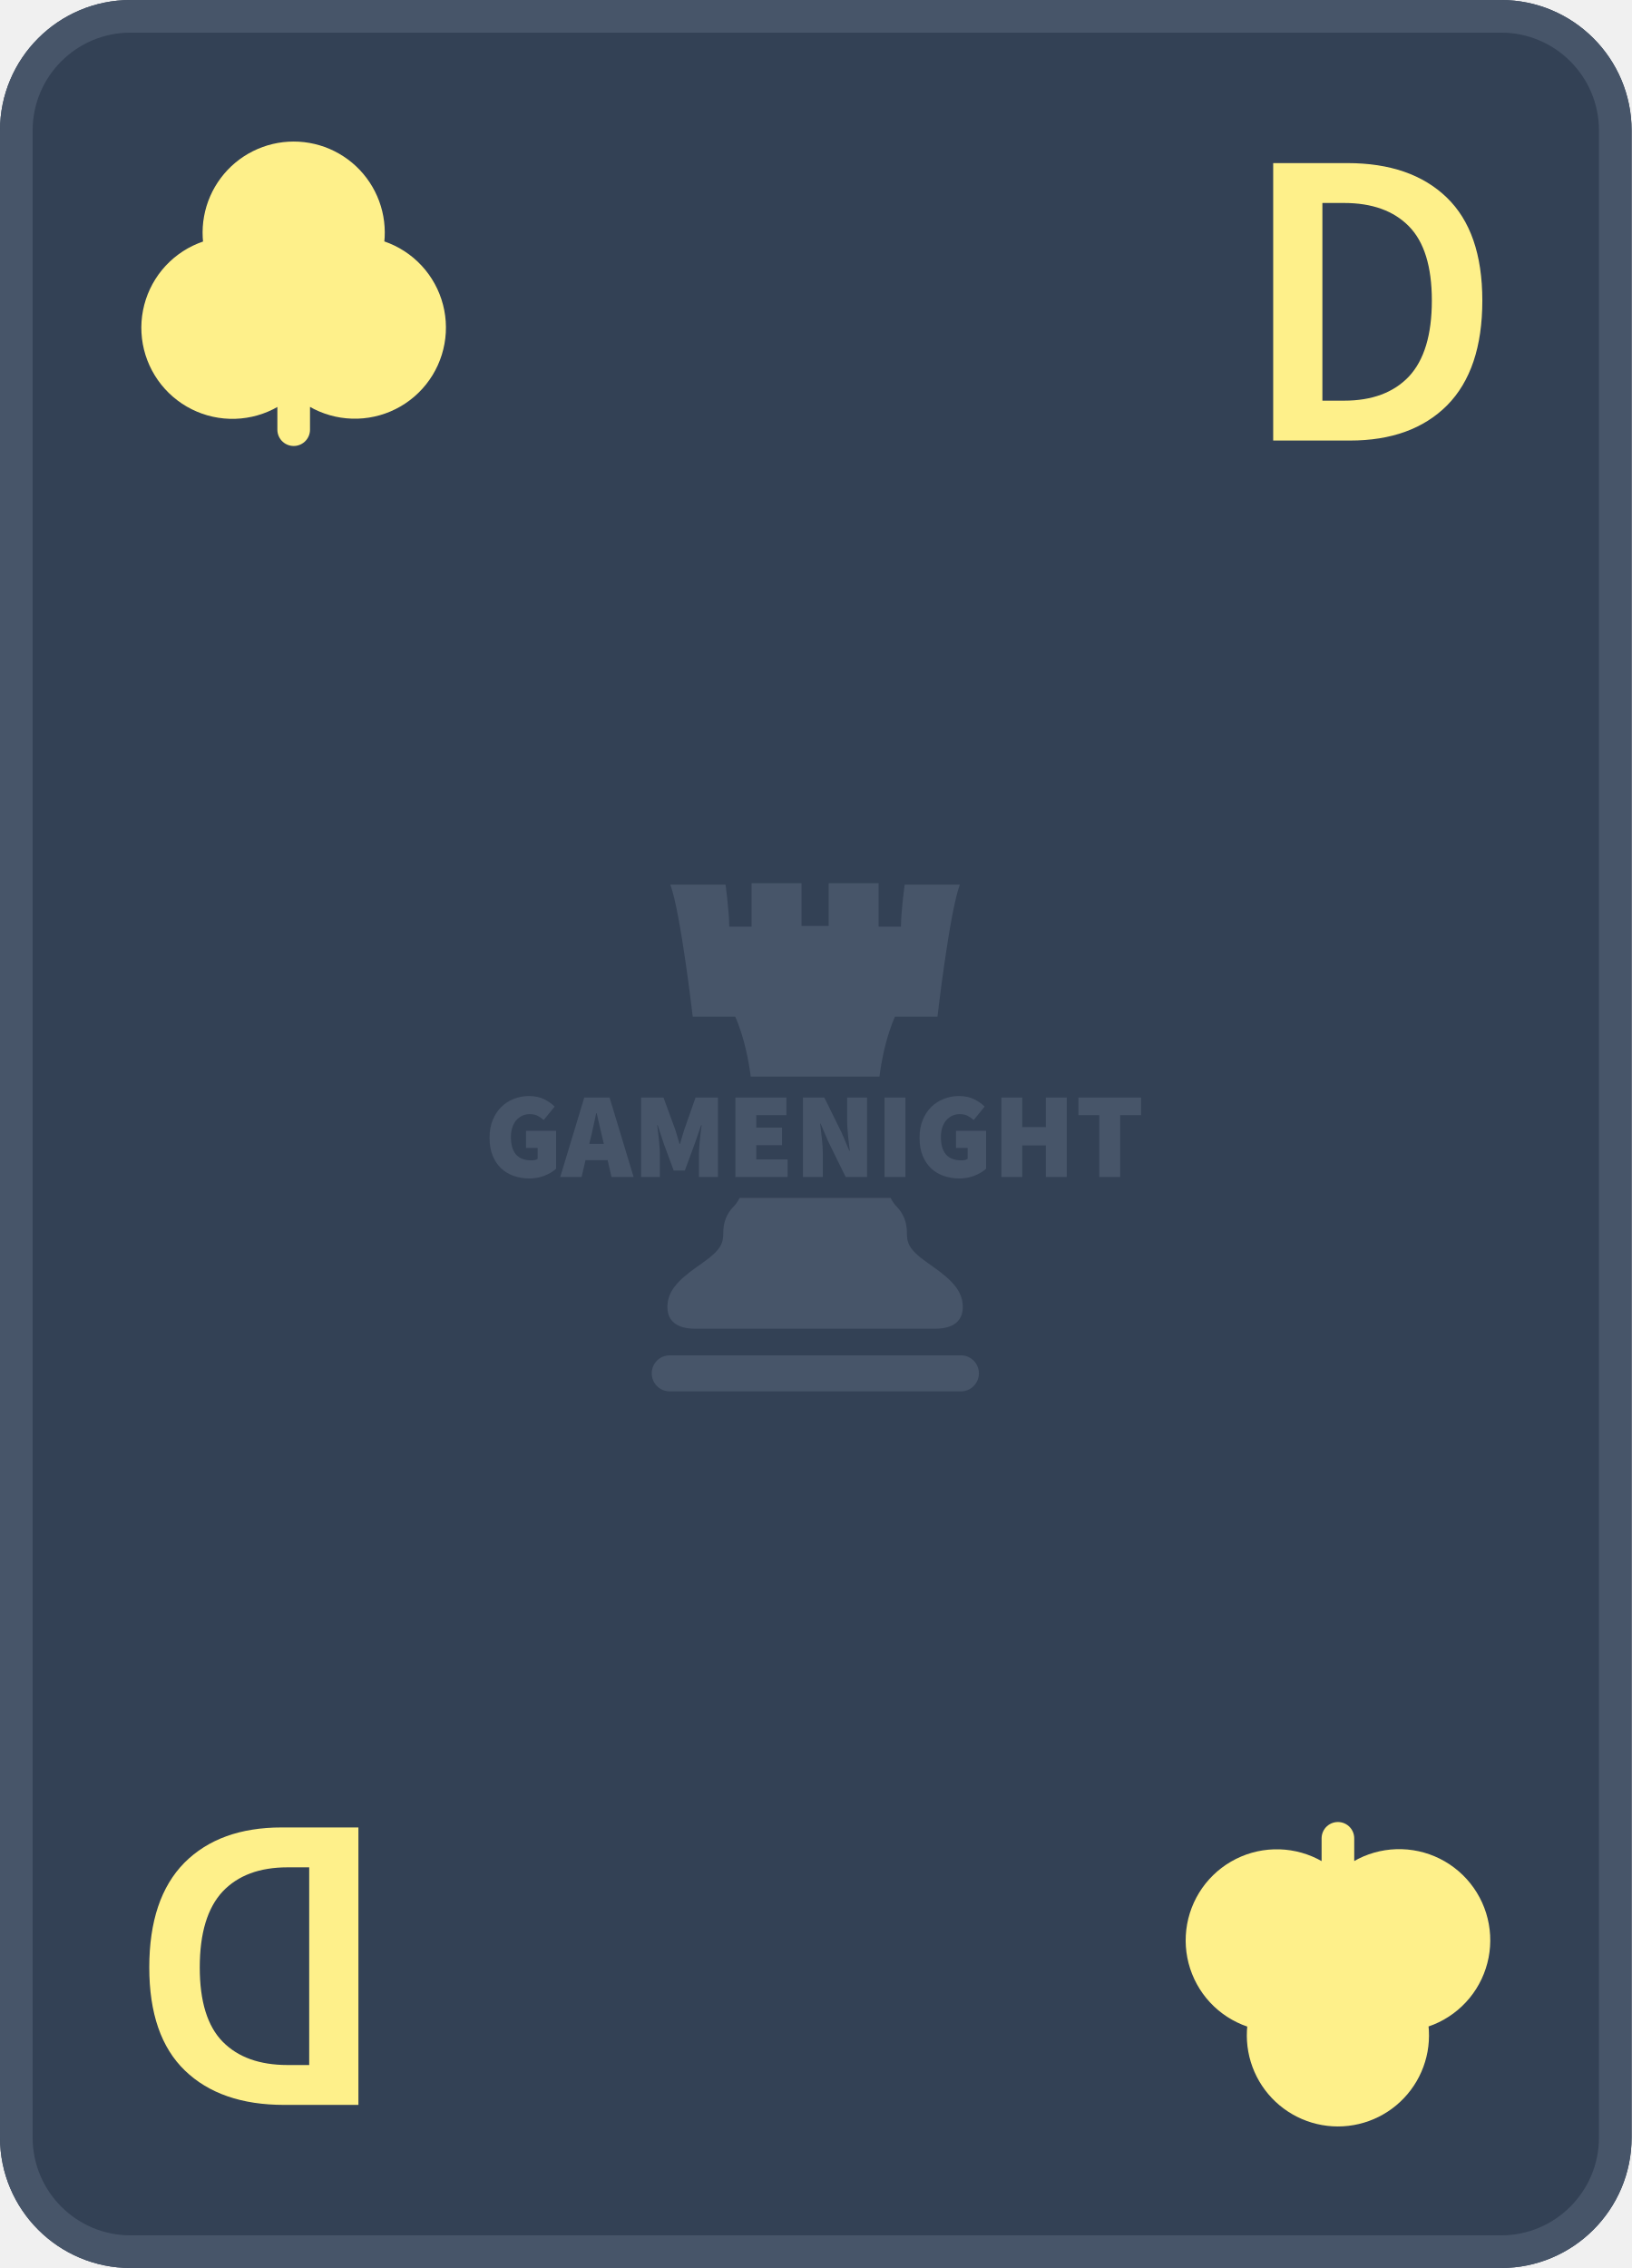
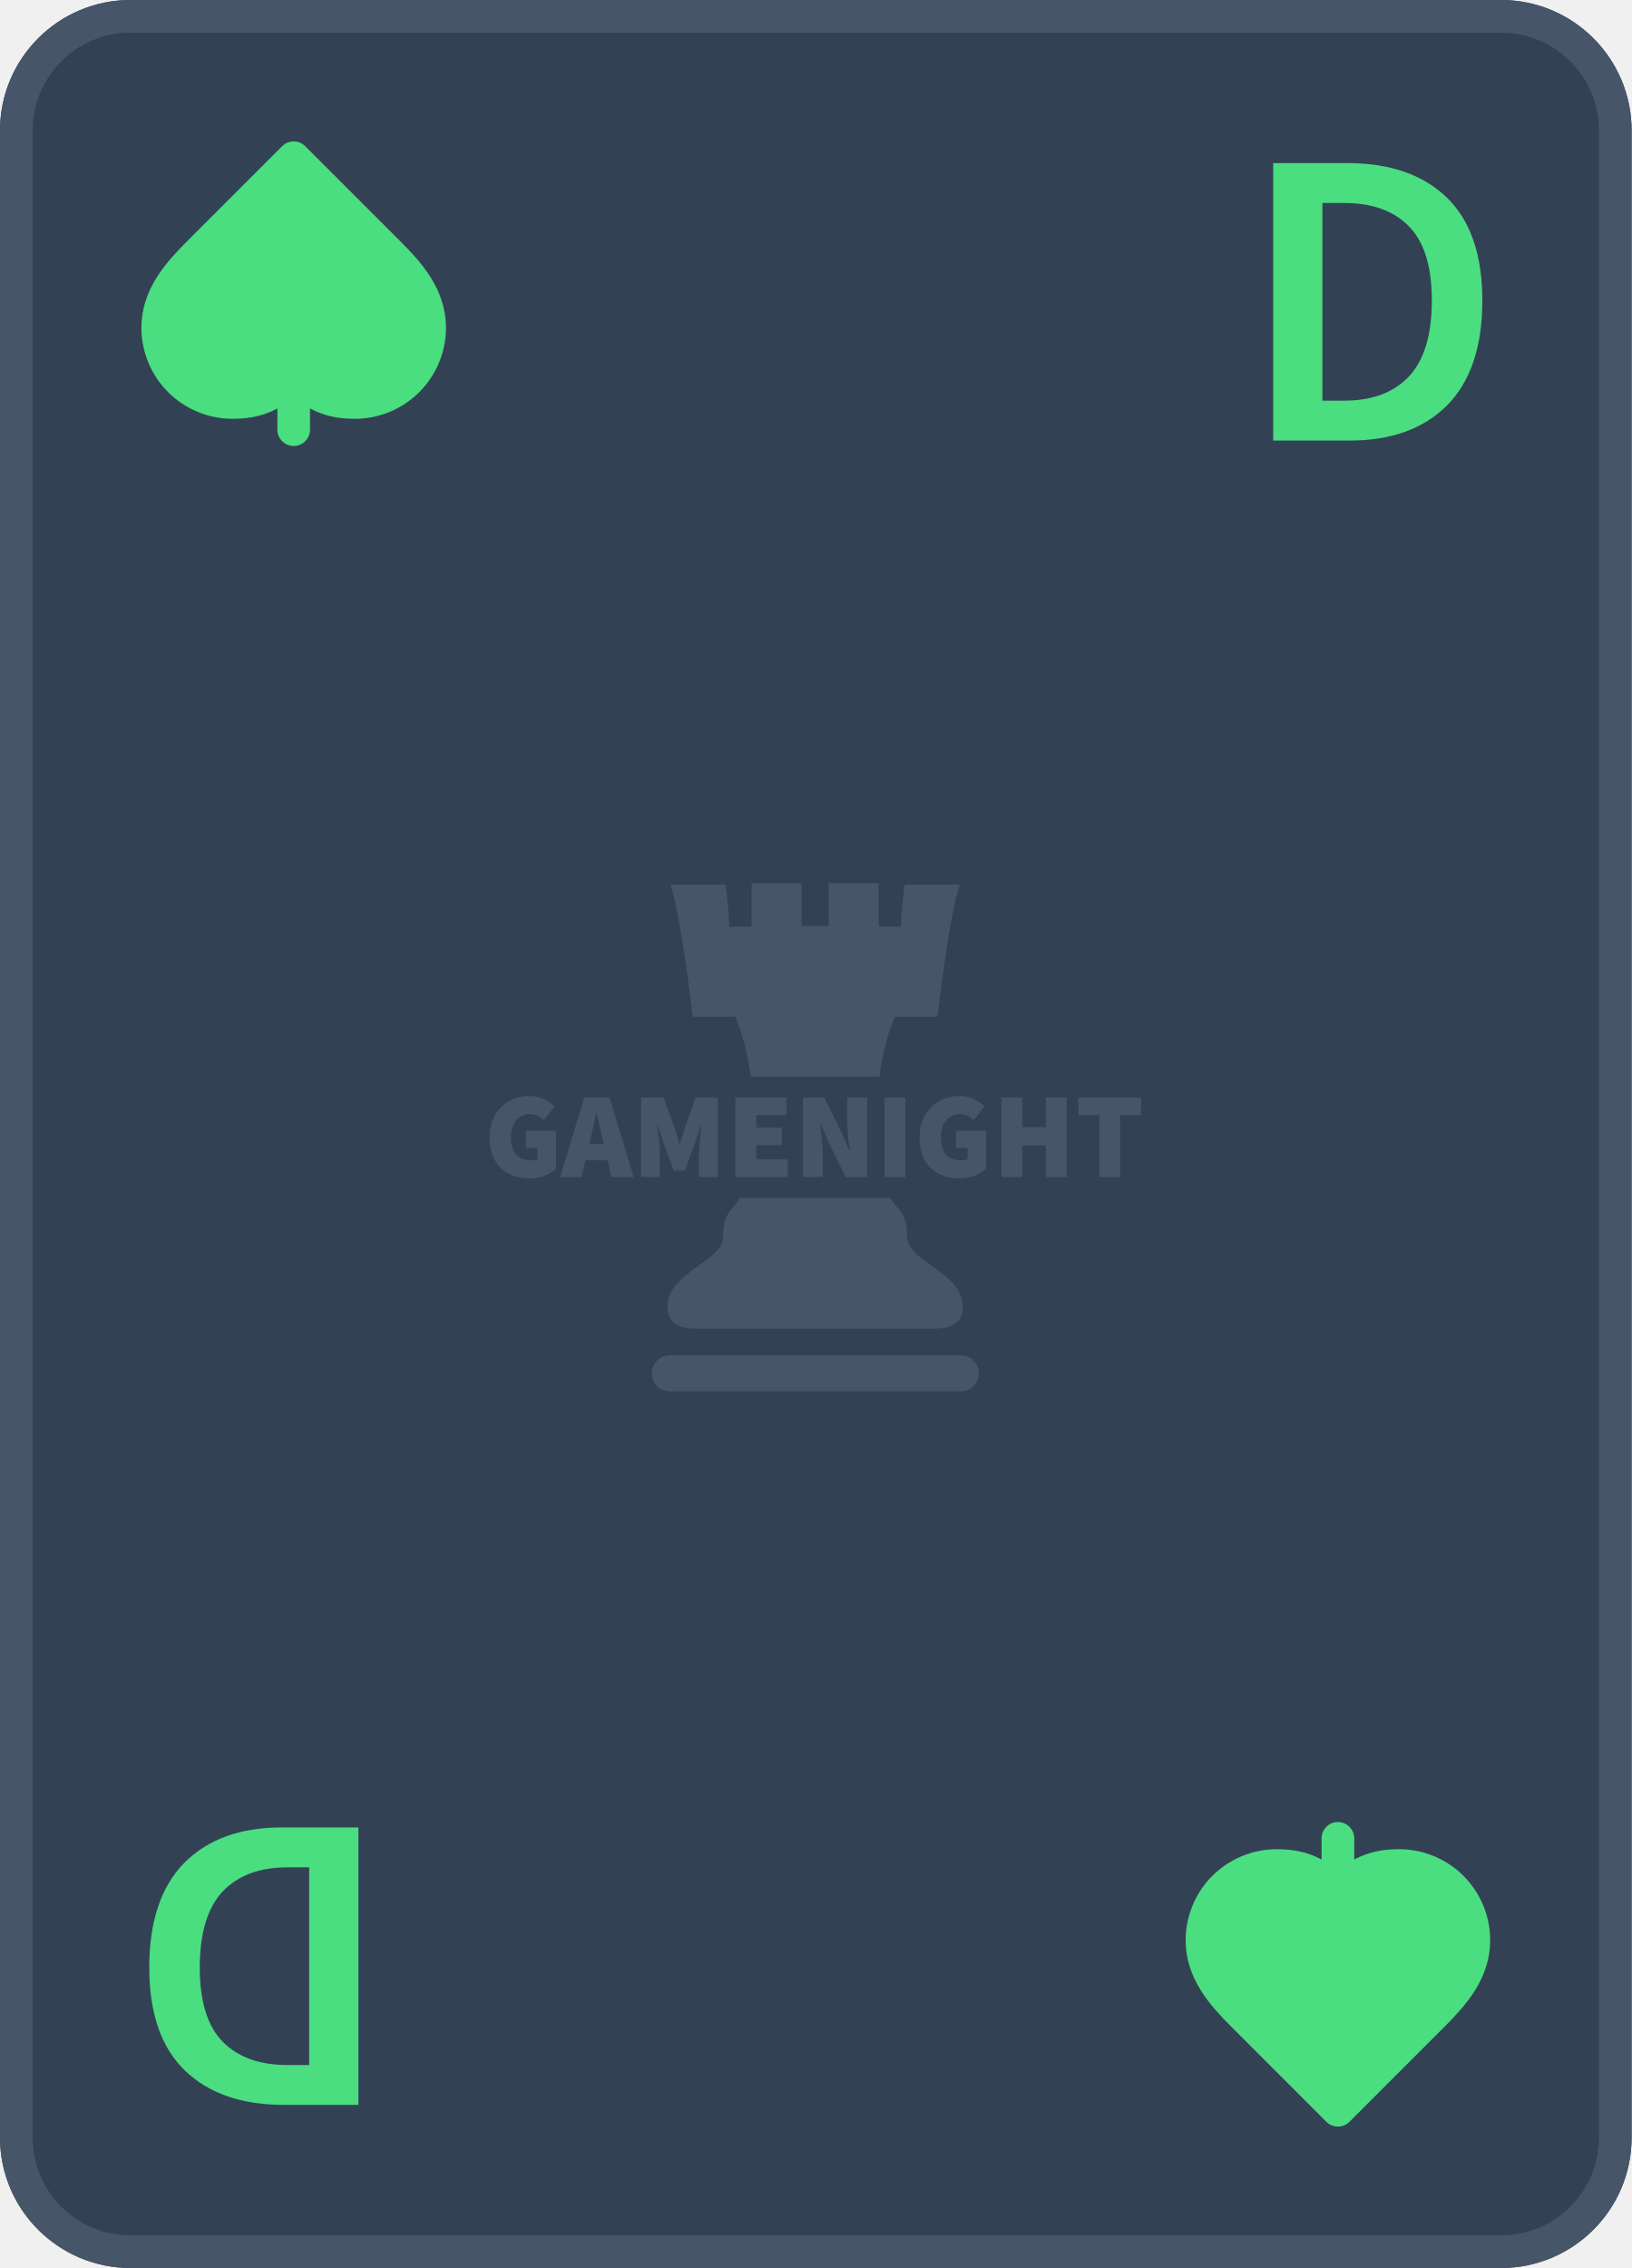
<svg xmlns="http://www.w3.org/2000/svg" width="200" height="278" viewBox="0 0 200 278" fill="none">
-   <g clip-path="url(#clip0_139_7751)">
+   <g clip-path="url(#clip0_139_8327)">
    <rect width="200" height="278" rx="16" fill="#334155" />
-     <path d="M156.066 54V19.992H165.166C170.366 19.992 174.422 21.396 177.334 24.204C180.246 27.012 181.702 31.224 181.702 36.84C181.702 42.491 180.263 46.772 177.386 49.684C174.509 52.561 170.539 54 165.478 54H156.066ZM162.098 49.112H164.75C168.182 49.112 170.834 48.124 172.706 46.148C174.578 44.137 175.514 41.035 175.514 36.84C175.514 32.68 174.578 29.647 172.706 27.74C170.834 25.833 168.182 24.88 164.75 24.88H162.098V49.112Z" fill="#FEF08A" />
-     <path d="M27.2 31.083C26.802 29.717 26.727 28.277 26.981 26.877C27.236 25.477 27.813 24.155 28.667 23.017C29.52 21.878 30.628 20.954 31.901 20.318C33.173 19.681 34.577 19.35 36 19.35C37.423 19.35 38.827 19.681 40.099 20.318C41.372 20.954 42.48 21.878 43.333 23.017C44.187 24.155 44.764 25.477 45.019 26.877C45.273 28.277 45.199 29.717 44.8 31.083C46.303 31.299 47.73 31.886 48.95 32.789C50.171 33.693 51.148 34.886 51.793 36.261C52.439 37.636 52.733 39.149 52.648 40.666C52.564 42.182 52.104 43.654 51.31 44.949C50.516 46.243 49.413 47.321 48.099 48.084C46.786 48.846 45.304 49.271 43.786 49.319C42.268 49.367 40.761 49.037 39.402 48.359C38.043 47.681 36.874 46.675 36 45.433C35.128 46.679 33.96 47.688 32.601 48.369C31.242 49.051 29.735 49.384 28.215 49.338C26.695 49.292 25.211 48.869 23.896 48.107C22.58 47.344 21.475 46.267 20.68 44.971C19.884 43.676 19.423 42.203 19.339 40.685C19.254 39.167 19.549 37.651 20.195 36.276C20.842 34.9 21.821 33.706 23.044 32.803C24.267 31.899 25.695 31.314 27.2 31.1V31.083Z" fill="#FEF08A" />
-     <path d="M36 45.433V52.667V45.433Z" fill="#FEF08A" />
-     <path d="M36 45.433C36.874 46.675 38.043 47.681 39.402 48.359C40.761 49.037 42.268 49.367 43.786 49.319C45.304 49.271 46.786 48.846 48.099 48.084C49.413 47.321 50.516 46.243 51.31 44.949C52.104 43.654 52.564 42.182 52.648 40.666C52.733 39.149 52.439 37.636 51.793 36.261C51.148 34.886 50.171 33.693 48.95 32.789C47.73 31.886 46.303 31.299 44.8 31.083C45.199 29.717 45.273 28.277 45.019 26.877C44.764 25.477 44.187 24.155 43.333 23.017C42.48 21.878 41.372 20.954 40.099 20.318C38.827 19.681 37.423 19.35 36 19.35C34.577 19.35 33.173 19.681 31.901 20.318C30.628 20.954 29.52 21.878 28.667 23.017C27.813 24.155 27.236 25.477 26.981 26.877C26.727 28.277 26.802 29.717 27.2 31.083V31.1C25.695 31.314 24.267 31.899 23.044 32.803C21.821 33.706 20.842 34.9 20.195 36.276C19.549 37.651 19.254 39.167 19.339 40.685C19.423 42.203 19.884 43.676 20.68 44.971C21.475 46.267 22.58 47.344 23.896 48.107C25.211 48.869 26.695 49.292 28.215 49.338C29.735 49.384 31.242 49.051 32.601 48.369C33.96 47.688 35.128 46.679 36 45.433ZM36 45.433V52.667" stroke="#FEF08A" stroke-width="4" stroke-linecap="round" stroke-linejoin="round" />
-     <path d="M43.934 224V258.008H34.834C29.634 258.008 25.578 256.604 22.666 253.796C19.754 250.988 18.298 246.776 18.298 241.16C18.298 235.509 19.737 231.228 22.614 228.316C25.491 225.439 29.461 224 34.522 224H43.934ZM37.902 228.888H35.25C31.818 228.888 29.166 229.876 27.294 231.852C25.422 233.863 24.486 236.965 24.486 241.16C24.486 245.32 25.422 248.353 27.294 250.26C29.166 252.167 31.818 253.12 35.25 253.12H37.902V228.888Z" fill="#FEF08A" />
-     <path d="M172.8 246.917C173.198 248.283 173.273 249.723 173.019 251.123C172.764 252.523 172.187 253.845 171.333 254.983C170.479 256.122 169.372 257.046 168.099 257.682C166.827 258.319 165.423 258.65 164 258.65C162.577 258.65 161.173 258.319 159.901 257.682C158.628 257.046 157.521 256.122 156.667 254.983C155.813 253.845 155.236 252.523 154.981 251.123C154.727 249.723 154.802 248.283 155.2 246.917C153.697 246.701 152.271 246.114 151.05 245.211C149.829 244.307 148.852 243.114 148.207 241.739C147.561 240.364 147.267 238.851 147.352 237.334C147.436 235.818 147.896 234.346 148.69 233.051C149.484 231.756 150.587 230.679 151.901 229.917C153.214 229.154 154.696 228.729 156.214 228.681C157.732 228.633 159.239 228.963 160.598 229.641C161.957 230.319 163.126 231.325 164 232.567C164.872 231.321 166.04 230.312 167.399 229.631C168.758 228.949 170.265 228.616 171.785 228.662C173.305 228.708 174.789 229.131 176.104 229.893C177.42 230.656 178.525 231.733 179.321 233.029C180.116 234.324 180.577 235.797 180.661 237.315C180.746 238.833 180.451 240.349 179.805 241.724C179.158 243.1 178.179 244.294 176.956 245.197C175.733 246.101 174.305 246.686 172.8 246.9V246.917Z" fill="#FEF08A" />
-     <path d="M164 232.567V225.333V232.567Z" fill="#FEF08A" />
-     <path d="M164 232.567C163.126 231.325 161.957 230.319 160.598 229.641C159.239 228.963 157.732 228.633 156.214 228.681C154.696 228.729 153.214 229.154 151.901 229.917C150.587 230.679 149.484 231.756 148.69 233.051C147.896 234.346 147.436 235.818 147.352 237.334C147.267 238.851 147.561 240.364 148.207 241.739C148.852 243.114 149.829 244.307 151.05 245.211C152.271 246.114 153.697 246.701 155.2 246.917C154.802 248.283 154.727 249.723 154.981 251.123C155.236 252.523 155.813 253.845 156.667 254.983C157.521 256.122 158.628 257.046 159.901 257.682C161.173 258.319 162.577 258.65 164 258.65C165.423 258.65 166.827 258.319 168.099 257.682C169.372 257.046 170.479 256.122 171.333 254.983C172.187 253.845 172.764 252.523 173.019 251.123C173.273 249.723 173.198 248.283 172.8 246.917V246.9C174.305 246.686 175.733 246.101 176.956 245.197C178.179 244.294 179.158 243.1 179.805 241.724C180.451 240.349 180.746 238.833 180.661 237.315C180.577 235.797 180.116 234.324 179.321 233.029C178.525 231.733 177.42 230.656 176.104 229.893C174.789 229.131 173.305 228.708 171.785 228.662C170.265 228.616 168.758 228.949 167.399 229.631C166.04 230.312 164.872 231.321 164 232.567ZM164 232.567V225.333" stroke="#FEF08A" stroke-width="4" stroke-linecap="round" stroke-linejoin="round" />
-     <g clip-path="url(#clip1_139_7751)">
-       <g clip-path="url(#clip2_139_7751)">
-         <g clip-path="url(#clip3_139_7751)">
-           <g clip-path="url(#clip4_139_7751)">
-             <g clip-path="url(#clip5_139_7751)">
-               <g clip-path="url(#clip6_139_7751)">
-                 <g clip-path="url(#clip7_139_7751)">
-                   <g clip-path="url(#clip8_139_7751)">
-                     <g clip-path="url(#clip9_139_7751)">
-                       <g clip-path="url(#clip10_139_7751)">
-                         <g clip-path="url(#clip11_139_7751)">
-                           <path d="M64.891 144.448C64.216 144.448 63.581 144.345 62.986 144.14C62.39 143.936 61.872 143.626 61.431 143.211C60.988 142.797 60.641 142.278 60.389 141.655C60.135 141.03 60.008 140.302 60.008 139.473C60.008 138.654 60.136 137.927 60.395 137.291C60.653 136.658 61.003 136.124 61.446 135.688C61.887 135.254 62.4 134.923 62.986 134.693C63.571 134.463 64.187 134.348 64.832 134.348C65.547 134.348 66.165 134.475 66.687 134.729C67.207 134.985 67.641 135.287 67.989 135.637L66.648 137.285C66.41 137.076 66.16 136.903 65.898 136.767C65.634 136.633 65.308 136.566 64.921 136.566C64.594 136.566 64.291 136.631 64.013 136.761C63.735 136.891 63.492 137.076 63.283 137.315C63.075 137.555 62.914 137.85 62.801 138.2C62.686 138.549 62.628 138.944 62.628 139.383C62.628 140.302 62.832 141.007 63.239 141.496C63.646 141.986 64.286 142.231 65.159 142.231C65.298 142.231 65.435 142.216 65.57 142.186C65.703 142.156 65.815 142.111 65.904 142.051V140.702H64.475V138.604H68.167V143.25C67.82 143.579 67.358 143.861 66.782 144.095C66.207 144.33 65.576 144.448 64.891 144.448ZM72.396 139.533L72.232 140.208H74.019L73.855 139.533C73.736 139.064 73.617 138.554 73.498 138.005C73.379 137.455 73.26 136.936 73.14 136.446H73.081C72.972 136.946 72.859 137.467 72.744 138.011C72.631 138.556 72.515 139.064 72.396 139.533ZM71.294 144.268H68.673L71.622 134.528H74.719L77.667 144.268H74.957L74.481 142.201H71.77L71.294 144.268ZM80.883 144.268H78.587V134.528H81.33L82.789 138.514C82.878 138.784 82.963 139.064 83.042 139.353C83.122 139.643 83.206 139.933 83.295 140.223H83.352C83.443 139.933 83.529 139.643 83.608 139.353C83.686 139.064 83.77 138.784 83.861 138.514L85.261 134.528H88.001V144.268H85.678V141.391C85.678 141.142 85.69 140.867 85.713 140.567C85.739 140.267 85.767 139.96 85.797 139.644C85.827 139.33 85.861 139.024 85.901 138.724C85.939 138.424 85.974 138.155 86.005 137.915H85.946L85.139 140.253L83.948 143.474H82.581L81.389 140.253L80.615 137.915H80.556C80.583 138.155 80.618 138.424 80.66 138.724C80.7 139.024 80.734 139.33 80.764 139.644C80.794 139.96 80.821 140.267 80.844 140.567C80.87 140.867 80.883 141.142 80.883 141.391V144.268ZM96.544 144.268H90.142V134.528H96.395V136.686H92.703V138.215H95.859V140.372H92.703V142.111H96.544V144.268ZM100.862 144.268H98.421V134.528H101.041L103.185 138.874L104.108 141.062H104.168C104.138 140.802 104.104 140.517 104.064 140.208C104.024 139.898 103.989 139.58 103.96 139.254C103.93 138.931 103.903 138.606 103.879 138.28C103.853 137.957 103.84 137.645 103.84 137.345V134.528H106.282V144.268H103.662L101.518 139.908L100.594 137.735H100.535C100.594 138.294 100.664 138.904 100.743 139.563C100.823 140.223 100.862 140.852 100.862 141.451V144.268ZM110.988 144.268H108.427V134.528H110.988V144.268ZM117.599 144.448C116.924 144.448 116.288 144.345 115.693 144.14C115.097 143.936 114.578 143.626 114.135 143.211C113.695 142.797 113.347 142.278 113.093 141.655C112.841 141.03 112.715 140.302 112.715 139.473C112.715 138.654 112.844 137.927 113.102 137.291C113.36 136.658 113.709 136.124 114.15 135.688C114.593 135.254 115.107 134.923 115.693 134.693C116.278 134.463 116.894 134.348 117.539 134.348C118.254 134.348 118.871 134.475 119.391 134.729C119.914 134.985 120.348 135.287 120.696 135.637L119.356 137.285C119.118 137.076 118.866 136.903 118.602 136.767C118.34 136.633 118.016 136.566 117.629 136.566C117.301 136.566 116.998 136.631 116.72 136.761C116.442 136.891 116.199 137.076 115.991 137.315C115.782 137.555 115.62 137.85 115.505 138.2C115.392 138.549 115.335 138.944 115.335 139.383C115.335 140.302 115.539 141.007 115.946 141.496C116.353 141.986 116.993 142.231 117.867 142.231C118.006 142.231 118.142 142.216 118.275 142.186C118.41 142.156 118.522 142.111 118.611 142.051V140.702H117.182V138.604H120.875V143.25C120.527 143.579 120.065 143.861 119.49 144.095C118.914 144.33 118.284 144.448 117.599 144.448ZM125.309 144.268H122.748V134.528H125.309V138.155H128.197V134.528H130.758V144.268H128.197V140.402H125.309V144.268ZM137.31 144.268H134.749V136.686H132.188V134.528H139.871V136.686H137.31V144.268Z" fill="#475569" />
+     <path d="M156.066 54V19.992H165.166C170.366 19.992 174.422 21.396 177.334 24.204C180.246 27.012 181.702 31.224 181.702 36.84C181.702 42.491 180.263 46.772 177.386 49.684C174.509 52.561 170.539 54 165.478 54H156.066ZM162.098 49.112H164.75C168.182 49.112 170.834 48.124 172.706 46.148C174.578 44.137 175.514 41.035 175.514 36.84C175.514 32.68 174.578 29.647 172.706 27.74C170.834 25.833 168.182 24.88 164.75 24.88H162.098V49.112Z" fill="#4ADE80" />
+     <path d="M47.667 31C50.167 33.5 52.667 36.333 52.667 40.167C52.667 41.37 52.43 42.562 51.969 43.675C51.508 44.787 50.833 45.797 49.982 46.648C48.263 48.368 45.931 49.333 43.5 49.333C40.5 49.333 38.5 48.5 36 46C33.5 48.5 31.5 49.333 28.5 49.333C27.296 49.333 26.104 49.096 24.992 48.636C23.88 48.175 22.869 47.5 22.018 46.648C21.167 45.797 20.492 44.787 20.031 43.675C19.57 42.562 19.333 41.37 19.333 40.167C19.333 36.333 21.833 33.5 24.333 31L36 19.333L47.667 31Z" fill="#4ADE80" />
+     <path d="M36 46V52.667V46Z" fill="#4ADE80" />
+     <path d="M36 46C38.5 48.5 40.5 49.333 43.5 49.333C45.931 49.333 48.263 48.368 49.982 46.648C50.833 45.797 51.508 44.787 51.969 43.675C52.43 42.562 52.667 41.37 52.667 40.167C52.667 36.333 50.167 33.5 47.667 31L36 19.333L24.333 31C21.833 33.5 19.333 36.333 19.333 40.167C19.333 41.37 19.57 42.562 20.031 43.675C20.492 44.787 21.167 45.797 22.018 46.648C22.869 47.5 23.88 48.175 24.992 48.636C26.104 49.096 27.296 49.333 28.5 49.333C31.5 49.333 33.5 48.5 36 46ZM36 46V52.667" stroke="#4ADE80" stroke-width="4" stroke-linecap="round" stroke-linejoin="round" />
+     <path d="M43.934 224V258.008H34.834C29.634 258.008 25.578 256.604 22.666 253.796C19.754 250.988 18.298 246.776 18.298 241.16C18.298 235.509 19.737 231.228 22.614 228.316C25.491 225.439 29.461 224 34.522 224H43.934ZM37.902 228.888H35.25C31.818 228.888 29.166 229.876 27.294 231.852C25.422 233.863 24.486 236.965 24.486 241.16C24.486 245.32 25.422 248.353 27.294 250.26C29.166 252.167 31.818 253.12 35.25 253.12H37.902V228.888Z" fill="#4ADE80" />
+     <path d="M152.333 247C149.833 244.5 147.333 241.667 147.333 237.833C147.333 236.63 147.57 235.438 148.031 234.325C148.492 233.213 149.167 232.203 150.018 231.352C151.737 229.632 154.069 228.667 156.5 228.667C159.5 228.667 161.5 229.5 164 232C166.5 229.5 168.5 228.667 171.5 228.667C172.704 228.667 173.896 228.904 175.008 229.364C176.12 229.825 177.131 230.5 177.982 231.352C178.833 232.203 179.508 233.213 179.969 234.325C180.43 235.438 180.667 236.63 180.667 237.833C180.667 241.667 178.167 244.5 175.667 247L164 258.667L152.333 247Z" fill="#4ADE80" />
+     <path d="M164 232V225.333V232Z" fill="#4ADE80" />
+     <path d="M164 232C161.5 229.5 159.5 228.667 156.5 228.667C154.069 228.667 151.737 229.632 150.018 231.352C149.167 232.203 148.492 233.213 148.031 234.325C147.57 235.438 147.333 236.63 147.333 237.833C147.333 241.667 149.833 244.5 152.333 247L164 258.667L175.667 247C178.167 244.5 180.667 241.667 180.667 237.833C180.667 236.63 180.43 235.438 179.969 234.325C179.508 233.213 178.833 232.203 177.982 231.352C177.131 230.5 176.12 229.825 175.008 229.364C173.896 228.904 172.704 228.667 171.5 228.667C168.5 228.667 166.5 229.5 164 232ZM164 232V225.333" stroke="#4ADE80" stroke-width="4" stroke-linecap="round" stroke-linejoin="round" />
+     <g clip-path="url(#clip1_139_8327)">
+       <g clip-path="url(#clip2_139_8327)">
+         <g clip-path="url(#clip3_139_8327)">
+           <g clip-path="url(#clip4_139_8327)">
+             <g clip-path="url(#clip5_139_8327)">
+               <g clip-path="url(#clip6_139_8327)">
+                 <g clip-path="url(#clip7_139_8327)">
+                   <g clip-path="url(#clip8_139_8327)">
+                     <g clip-path="url(#clip9_139_8327)">
+                       <g clip-path="url(#clip10_139_8327)">
+                         <g clip-path="url(#clip11_139_8327)">
+                           <path d="M64.891 144.448C64.216 144.448 63.581 144.345 62.986 144.14C62.39 143.936 61.872 143.626 61.431 143.211C60.988 142.797 60.641 142.279 60.389 141.655C60.135 141.03 60.008 140.303 60.008 139.473C60.008 138.654 60.136 137.927 60.395 137.292C60.653 136.658 61.003 136.124 61.446 135.688C61.887 135.255 62.4 134.923 62.986 134.693C63.571 134.463 64.187 134.348 64.832 134.348C65.547 134.348 66.165 134.475 66.687 134.729C67.207 134.985 67.641 135.288 67.989 135.637L66.648 137.286C66.41 137.076 66.16 136.903 65.898 136.767C65.634 136.633 65.308 136.566 64.921 136.566C64.594 136.566 64.291 136.631 64.013 136.761C63.735 136.891 63.492 137.076 63.283 137.315C63.075 137.555 62.914 137.85 62.801 138.2C62.686 138.549 62.628 138.944 62.628 139.383C62.628 140.303 62.832 141.007 63.239 141.496C63.646 141.986 64.286 142.231 65.159 142.231C65.298 142.231 65.435 142.216 65.57 142.186C65.703 142.156 65.815 142.111 65.904 142.051V140.702H64.475V138.604H68.167V143.25C67.82 143.579 67.358 143.861 66.782 144.095C66.207 144.33 65.576 144.448 64.891 144.448ZM72.396 139.533L72.232 140.208H74.019L73.855 139.533C73.736 139.064 73.617 138.554 73.498 138.005C73.379 137.455 73.26 136.936 73.14 136.446H73.081C72.972 136.946 72.859 137.467 72.744 138.011C72.631 138.556 72.515 139.064 72.396 139.533ZM71.294 144.269H68.673L71.622 134.528H74.719L77.667 144.269H74.957L74.481 142.201H71.77L71.294 144.269ZM80.883 144.269H78.587V134.528H81.33L82.789 138.514C82.878 138.784 82.963 139.064 83.042 139.353C83.122 139.643 83.206 139.933 83.295 140.223H83.352C83.443 139.933 83.529 139.643 83.608 139.353C83.686 139.064 83.77 138.784 83.861 138.514L85.261 134.528H88.001V144.269H85.678V141.391C85.678 141.142 85.69 140.867 85.713 140.567C85.739 140.268 85.767 139.96 85.797 139.644C85.827 139.33 85.861 139.024 85.901 138.724C85.939 138.424 85.974 138.155 86.005 137.915H85.946L85.139 140.253L83.948 143.474H82.581L81.389 140.253L80.615 137.915H80.556C80.583 138.155 80.618 138.424 80.66 138.724C80.7 139.024 80.734 139.33 80.764 139.644C80.794 139.96 80.821 140.268 80.844 140.567C80.87 140.867 80.883 141.142 80.883 141.391V144.269ZM96.544 144.269H90.142V134.528H96.395V136.686H92.703V138.215H95.859V140.372H92.703V142.111H96.544V144.269ZM100.862 144.269H98.421V134.528H101.041L103.185 138.874L104.108 141.062H104.168C104.138 140.802 104.104 140.517 104.064 140.208C104.024 139.898 103.989 139.58 103.96 139.255C103.93 138.931 103.903 138.606 103.879 138.281C103.853 137.957 103.84 137.645 103.84 137.345V134.528H106.282V144.269H103.662L101.518 139.908L100.594 137.735H100.535C100.594 138.295 100.664 138.904 100.743 139.563C100.823 140.223 100.862 140.852 100.862 141.451V144.269ZM110.988 144.269H108.427V134.528H110.988V144.269ZM117.599 144.448C116.924 144.448 116.288 144.345 115.693 144.14C115.097 143.936 114.578 143.626 114.135 143.211C113.695 142.797 113.347 142.279 113.093 141.655C112.841 141.03 112.715 140.303 112.715 139.473C112.715 138.654 112.844 137.927 113.102 137.292C113.36 136.658 113.709 136.124 114.15 135.688C114.593 135.255 115.107 134.923 115.693 134.693C116.278 134.463 116.894 134.348 117.539 134.348C118.254 134.348 118.871 134.475 119.391 134.729C119.914 134.985 120.348 135.288 120.696 135.637L119.356 137.286C119.118 137.076 118.866 136.903 118.602 136.767C118.34 136.633 118.016 136.566 117.629 136.566C117.301 136.566 116.998 136.631 116.72 136.761C116.442 136.891 116.199 137.076 115.991 137.315C115.782 137.555 115.62 137.85 115.505 138.2C115.392 138.549 115.335 138.944 115.335 139.383C115.335 140.303 115.539 141.007 115.946 141.496C116.353 141.986 116.993 142.231 117.867 142.231C118.006 142.231 118.142 142.216 118.275 142.186C118.41 142.156 118.522 142.111 118.611 142.051V140.702H117.182V138.604H120.875V143.25C120.527 143.579 120.065 143.861 119.49 144.095C118.914 144.33 118.284 144.448 117.599 144.448ZM125.309 144.269H122.748V134.528H125.309V138.155H128.197V134.528H130.758V144.269H128.197V140.402H125.309V144.269ZM137.31 144.269H134.749V136.686H132.188V134.528H139.871V136.686H137.31V144.269Z" fill="#475569" />
                        </g>
                      </g>
                    </g>
                  </g>
                </g>
              </g>
            </g>
-             <mask id="mask0_139_7751" style="mask-type:luminance" maskUnits="userSpaceOnUse" x="50" y="101" width="103" height="80">
+             <mask id="mask0_139_8327" style="mask-type:luminance" maskUnits="userSpaceOnUse" x="50" y="101" width="103" height="80">
              <path d="M153 101H50V181H153V101Z" fill="white" />
              <path d="M143.868 131.964H56.011V146.833H143.868V131.964Z" fill="black" />
            </mask>
-             <g mask="url(#mask0_139_7751)">
-               <g clip-path="url(#clip12_139_7751)">
+             <g mask="url(#mask0_139_8327)">
+               <g clip-path="url(#clip12_139_8327)">
                <path d="M113.541 154.678C111.348 153.115 111.167 152.288 111.167 151.096C111.167 149.905 110.801 148.797 109.888 147.878C108.979 146.96 107.513 144.016 107.513 136.569C107.513 129.121 109.707 124.619 109.707 124.619H114.914C114.914 124.619 116.373 111.93 117.652 108.437H110.894C110.894 108.437 110.438 111.748 110.438 113.587H107.697V108.254H101.577V113.496H98.249V108.254H92.127V113.587H89.389C89.389 111.748 88.936 108.438 88.936 108.438H82.172C83.453 111.931 84.913 124.62 84.913 124.62H90.12C90.12 124.62 92.314 129.123 92.314 136.569C92.314 144.016 90.852 146.96 89.939 147.879C89.026 148.798 88.658 149.905 88.658 151.097C88.658 152.288 88.477 153.116 86.282 154.679C84.094 156.242 81.807 157.714 81.807 160.196C81.807 162.678 84.185 162.866 85.189 162.866H114.639C115.642 162.866 118.021 162.678 118.021 160.196C118.021 157.714 115.732 156.242 113.541 154.678Z" fill="#475569" />
                <path d="M82.082 170.543C81.501 170.543 80.943 170.312 80.532 169.899C80.121 169.486 79.889 168.926 79.888 168.341C79.888 167.755 80.119 167.194 80.531 166.78C80.942 166.366 81.5 166.133 82.082 166.133H117.797C118.085 166.132 118.37 166.189 118.637 166.3C118.903 166.411 119.145 166.573 119.349 166.779C119.553 166.984 119.714 167.227 119.824 167.495C119.935 167.763 119.991 168.051 119.991 168.341C119.991 168.63 119.934 168.917 119.823 169.185C119.713 169.452 119.551 169.695 119.347 169.9C119.144 170.104 118.902 170.266 118.636 170.377C118.369 170.487 118.084 170.543 117.797 170.543H82.082Z" fill="#475569" />
              </g>
            </g>
          </g>
        </g>
      </g>
    </g>
  </g>
  <rect x="2" y="2" width="196" height="274" rx="14" stroke="#475569" stroke-width="4" />
  <defs>
-     <clipPath id="clip0_139_7751">
+     <clipPath id="clip0_139_8327">
      <rect width="200" height="278" rx="16" fill="white" />
    </clipPath>
-     <clipPath id="clip1_139_7751">
+     <clipPath id="clip1_139_8327">
      <rect width="100" height="63" fill="white" transform="translate(50 108)" />
    </clipPath>
-     <clipPath id="clip2_139_7751">
+     <clipPath id="clip2_139_8327">
      <rect width="100" height="63" fill="white" transform="translate(49.9394 107.898)" />
    </clipPath>
-     <clipPath id="clip3_139_7751">
+     <clipPath id="clip3_139_8327">
      <rect width="99.837" height="62.797" fill="white" transform="translate(50.0209 108)" />
    </clipPath>
-     <clipPath id="clip4_139_7751">
+     <clipPath id="clip4_139_8327">
      <rect width="99.837" height="62.797" fill="white" transform="translate(50.0209 108)" />
    </clipPath>
-     <clipPath id="clip5_139_7751">
+     <clipPath id="clip5_139_8327">
      <rect width="79.87" height="10.1" fill="white" transform="translate(60.0046 134.348)" />
    </clipPath>
-     <clipPath id="clip6_139_7751">
+     <clipPath id="clip6_139_8327">
      <rect width="79.87" height="10.1" fill="white" transform="translate(60.0046 134.348)" />
    </clipPath>
-     <clipPath id="clip7_139_7751">
+     <clipPath id="clip7_139_8327">
      <rect width="79.87" height="10.1" fill="white" transform="translate(60.0046 134.348)" />
    </clipPath>
-     <clipPath id="clip8_139_7751">
+     <clipPath id="clip8_139_8327">
      <rect width="79.87" height="10.1" fill="white" transform="translate(60.0046 134.348)" />
    </clipPath>
-     <clipPath id="clip9_139_7751">
+     <clipPath id="clip9_139_8327">
      <rect width="79.87" height="10.1" fill="white" transform="translate(60.0046 134.348)" />
    </clipPath>
-     <clipPath id="clip10_139_7751">
+     <clipPath id="clip10_139_8327">
      <rect width="79.87" height="10.1" fill="white" transform="translate(60.0046 134.348)" />
    </clipPath>
-     <clipPath id="clip11_139_7751">
+     <clipPath id="clip11_139_8327">
      <rect width="79.87" height="10.1" fill="white" transform="translate(60.0046 134.348)" />
    </clipPath>
-     <clipPath id="clip12_139_7751">
+     <clipPath id="clip12_139_8327">
      <rect width="40.102" height="62.289" fill="white" transform="translate(79.8882 108.254)" />
    </clipPath>
  </defs>
</svg>
